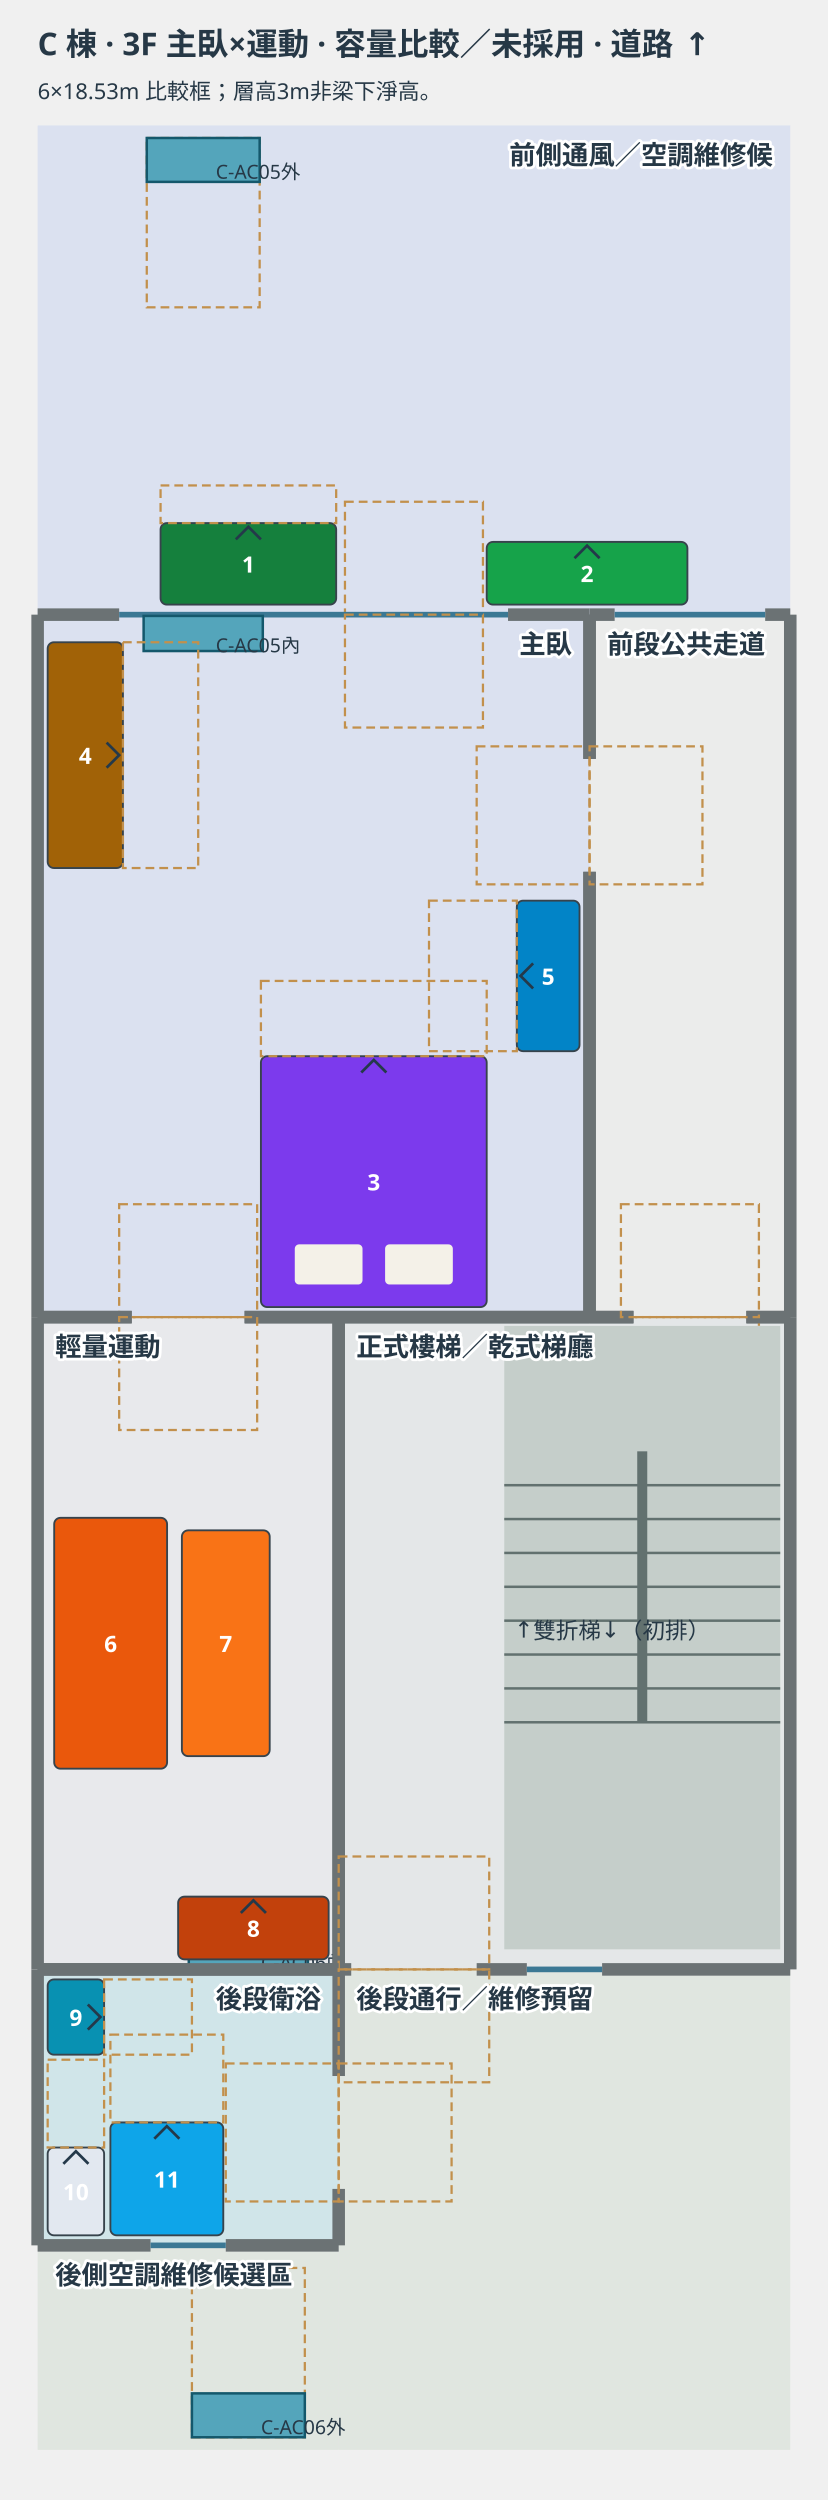
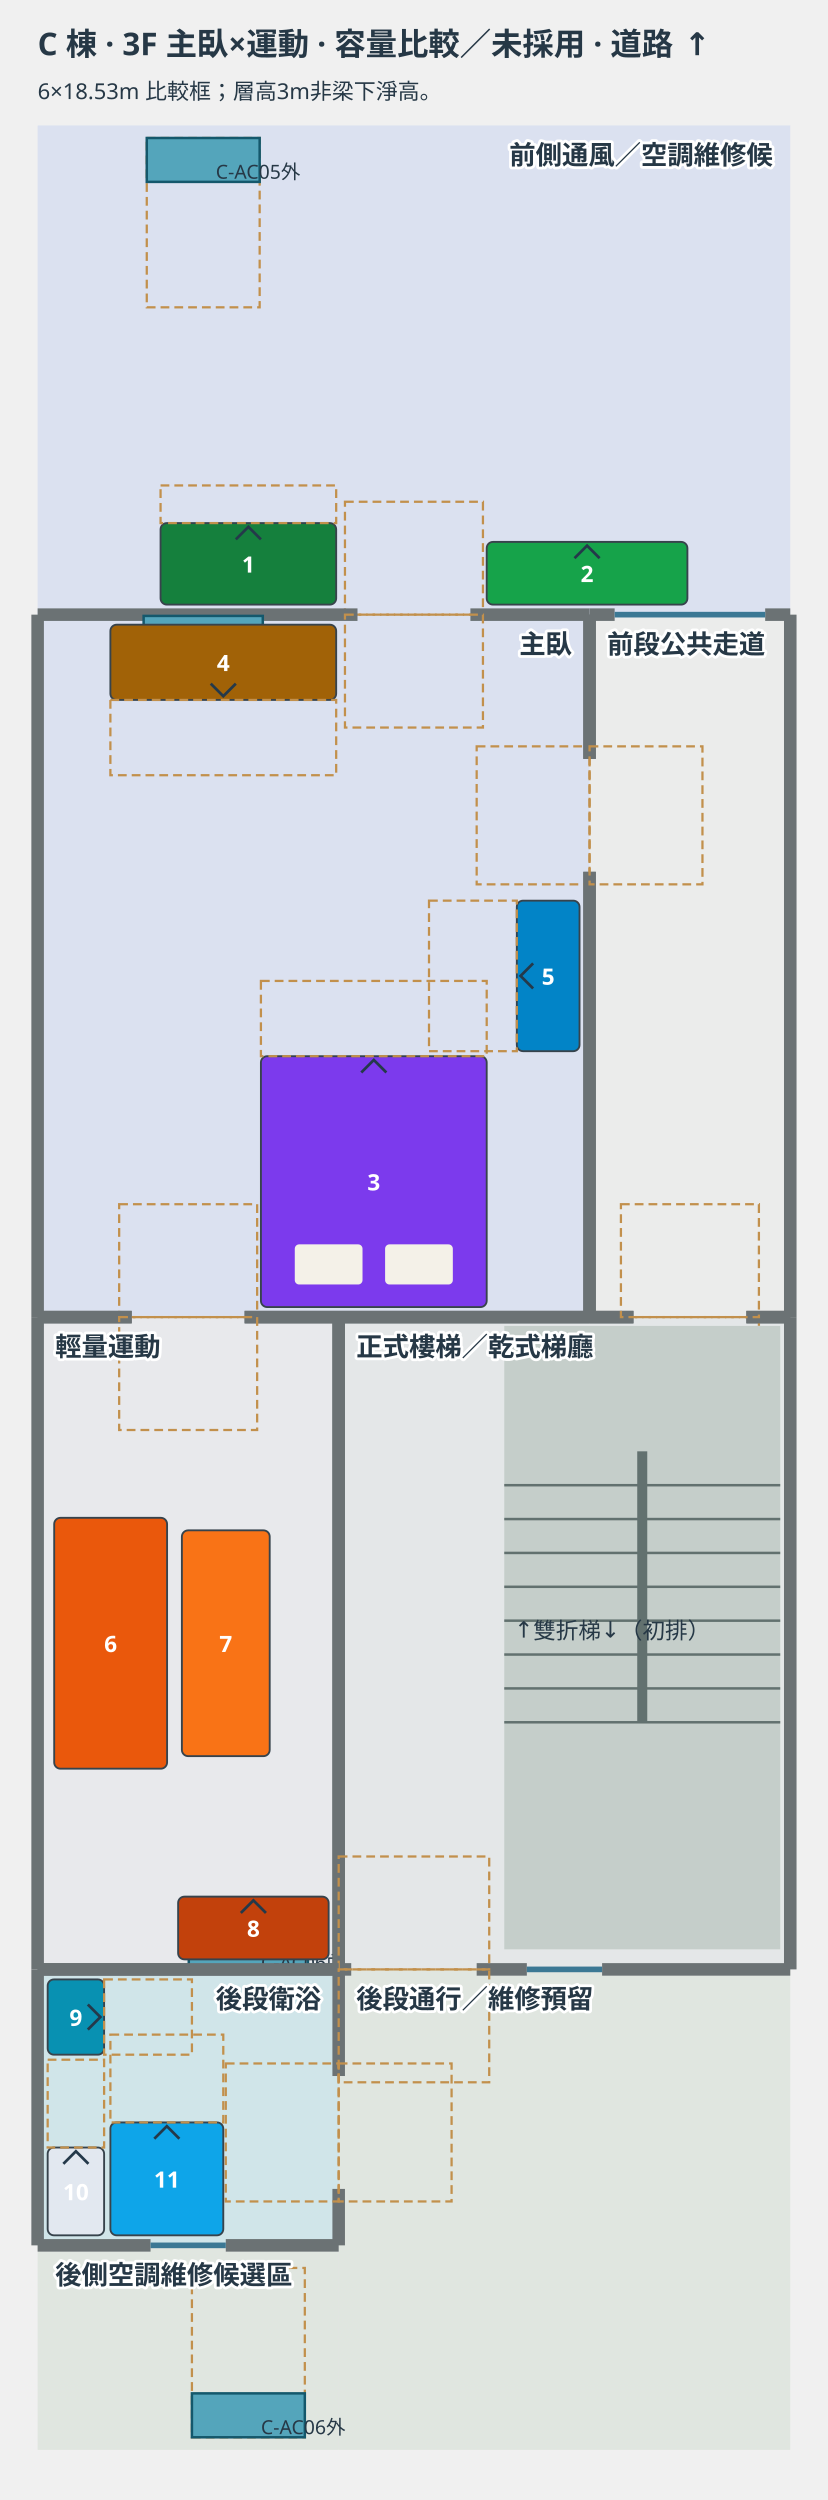
<svg xmlns="http://www.w3.org/2000/svg" viewBox="-300 -1000 6600 19930" role="img" aria-labelledby="plan-title plan-desc" data-schema="house-concept-furniture-plan-v1" data-building="C" data-floor="floor-3" data-geometry-source="tour_mm" data-frontage-study="keep-full-clear" data-study-option="room-first" data-study-status="comparison-only-not-adopted">
  <style>text{font-family:system-ui,sans-serif;fill:#263846} .room-name{font-size:210px;font-weight:600;paint-order:stroke fill;stroke:#fff;stroke-width:45;stroke-linejoin:round} .item-number{font-size:180px;font-weight:700;fill:#fff;text-anchor:middle} .wall{stroke:#6b7274;stroke-width:100} .allowance{fill:none;stroke:#c2904c;stroke-width:18;stroke-dasharray:70 40} .front-mark{stroke:#24394a;stroke-width:22;fill:none}</style>
  <text x="0" y="-560" font-size="250" font-weight="700">C 棟 · 3F 主臥×運動 · 容量比較／未採用 · 道路 ↑</text>
  <text x="0" y="-210" font-size="175">6×18.53m 比較框；層高3m非梁下淨高。</text>
  <rect x="0" y="0" width="6000" height="3900" fill="#7c9df0" fill-opacity="0.18" />
  <rect x="0" y="3900" width="4400" height="5600" fill="#7c9df0" fill-opacity="0.18" />
  <rect x="0" y="9500" width="2400" height="5200" fill="#c3ccd9" fill-opacity="0.18" />
  <rect x="2400" y="9500" width="3600" height="5200" fill="#b0bec5" fill-opacity="0.18" />
  <rect x="0" y="14700" width="2400" height="2200" fill="#3fb6c8" fill-opacity="0.18" />
  <rect x="4400" y="3900" width="1600" height="5600" fill="#d4ddd5" fill-opacity="0.18" />
  <rect x="2400" y="14700" width="3600" height="3830" fill="#98b99a" fill-opacity="0.18" />
  <rect x="0" y="16900" width="2400" height="1630" fill="#98b99a" fill-opacity="0.18" />
-   <g data-room-id="C:floor-3:terrace3f" data-space-group="" data-x-mm="0" data-y-mm="0" data-w-mm="6000" data-h-mm="3900">
+   <g data-room-id="C:floor-3:terrace3f" data-space-group="" data-x-mm="0" data-y-mm="0" data-w-mm="6000" data-h-mm="3900" data-window-status="not-applicable-outdoor">
    <rect x="870.0" y="100" width="900.0" height="1350" data-reserved="hvac-service" class="allowance" />
    <rect x="2450.0" y="3000.0" width="1100.0" height="900.0" data-reserved="door-approach" class="allowance" />
    <rect x="870.0" y="100.0" width="900.0" height="350.0" fill="#54a5bb" stroke="#14586c" stroke-width="20" data-hvac-id="C-AC05" data-hvac-type="outdoor" />
    <text x="1420.0" y="425" font-size="155" data-hvac-label-id="C-AC05" data-hvac-label-type="outdoor">C-AC05外</text>
    <g data-furniture-id="C:floor-3:terrace3f:furniture:bench" data-status="planning-not-measured" data-center-x-mm="1680.0" data-center-y-mm="3495.0" data-width-mm="1400.0" data-depth-mm="650.0" data-height-mm="800.0" data-rotation-deg="0" data-mount-height-mm="0.0" data-wall-anchor="rear" transform="translate(1680.0 3495.0) rotate(0)">
      <rect x="-700.0" y="-325.0" width="1400.0" height="650.0" rx="50" fill="#15803d" stroke="#37434c" stroke-width="15" />
      <path d="M -100 -195.0 L 0 -295.0 L 100 -195.0" class="front-mark" />
      <text x="0" y="70" transform="rotate(0)" class="item-number">1</text>
    </g>
    <rect x="980.0" y="2870.0" width="1400.0" height="300.0" class="allowance" />
    <g data-furniture-id="C:floor-3:terrace3f:furniture:planter" data-status="planning-not-measured" data-center-x-mm="4380.0" data-center-y-mm="3570.0" data-width-mm="1600.0" data-depth-mm="500.0" data-height-mm="550.0" data-rotation-deg="0" data-mount-height-mm="0.0" data-wall-anchor="rear" transform="translate(4380.0 3570.0) rotate(0)">
      <rect x="-800.0" y="-250.0" width="1600.0" height="500.0" rx="50" fill="#16a34a" stroke="#37434c" stroke-width="15" />
      <path d="M -100 -120.0 L 0 -220.0 L 100 -120.0" class="front-mark" />
      <text x="0" y="70" transform="rotate(0)" class="item-number">2</text>
    </g>
  </g>
-   <g data-room-id="C:floor-3:master3f" data-space-group="" data-x-mm="0" data-y-mm="3900" data-w-mm="4400" data-h-mm="5600">
-     <line x1="0" x2="650.0" y1="3900" y2="3900" stroke="#6b7274" stroke-width="100" data-wall-face="front" />
-     <line x1="3750.0" x2="4400" y1="3900" y2="3900" stroke="#6b7274" stroke-width="100" data-wall-face="front" />
-     <line x1="650.0" x2="3750.0" y1="3900" y2="3900" stroke="#3b7894" stroke-width="45" data-wall-face="front" />
+   <g data-room-id="C:floor-3:master3f" data-space-group="" data-x-mm="0" data-y-mm="3900" data-w-mm="4400" data-h-mm="5600" data-window-status="invalid-candidate">
+     <line x1="0" x2="2549.999" y1="3900" y2="3900" stroke="#6b7274" stroke-width="100" data-wall-face="front" />
+     <line x1="3449.999" x2="4400" y1="3900" y2="3900" stroke="#6b7274" stroke-width="100" data-wall-face="front" />
    <line x1="0" x2="749.999" y1="9500" y2="9500" stroke="#6b7274" stroke-width="100" data-wall-face="rear" />
    <line x1="1649.999" x2="4400" y1="9500" y2="9500" stroke="#6b7274" stroke-width="100" data-wall-face="rear" />
    <line x1="0" x2="0" y1="3900" y2="9500" stroke="#6b7274" stroke-width="100" data-wall-face="left" />
    <line x1="4400" x2="4400" y1="3900" y2="5049.998" stroke="#6b7274" stroke-width="100" data-wall-face="right" />
    <line x1="4400" x2="4400" y1="5949.998" y2="9500" stroke="#6b7274" stroke-width="100" data-wall-face="right" />
    <rect x="3500.0" y="4950.0" width="900.0" height="1100.0" data-reserved="door-approach" class="allowance" />
    <rect x="650.0" y="8600.0" width="1100.0" height="900.0" data-reserved="door-approach" class="allowance" />
    <rect x="2450.0" y="3900.0" width="1100.0" height="900.0" data-reserved="door-approach" class="allowance" />
    <rect x="845.0" y="3910.0" width="950.0" height="280.0" fill="#54a5bb" stroke="#14586c" stroke-width="20" data-hvac-id="C-AC05" data-hvac-type="indoor" />
    <text x="1420.0" y="4200" font-size="155" data-hvac-label-id="C-AC05" data-hvac-label-type="indoor">C-AC05內</text>
    <g data-furniture-id="C:floor-3:master3f:furniture:bed" data-status="planning-not-measured" data-center-x-mm="2680.0" data-center-y-mm="8420.0" data-width-mm="1800.0" data-depth-mm="2000.0" data-height-mm="950.0" data-rotation-deg="0" data-mount-height-mm="0.0" data-wall-anchor="rear" transform="translate(2680.0 8420.0) rotate(0)">
      <rect x="-900.0" y="-1000.0" width="1800.0" height="2000.0" rx="50" fill="#7c3aed" stroke="#37434c" stroke-width="15" />
      <rect x="-630.0" y="500.0" width="540.0" height="320.0" rx="35" fill="#f4f1e8" />
      <rect x="90.0" y="500.0" width="540.0" height="320.0" rx="35" fill="#f4f1e8" />
      <path d="M -100 -870.0 L 0 -970.0 L 100 -870.0" class="front-mark" />
      <text x="0" y="70" transform="rotate(0)" class="item-number">3</text>
    </g>
    <rect x="1780.0" y="6820.0" width="1800.0" height="600.0" class="allowance" />
-     <g data-furniture-id="C:floor-3:master3f:furniture:wardrobe" data-status="planning-not-measured" data-center-x-mm="380.0" data-center-y-mm="5020.0" data-width-mm="1800.0" data-depth-mm="600.0" data-height-mm="2200.0" data-rotation-deg="270" data-mount-height-mm="0.0" data-wall-anchor="left" transform="translate(380.0 5020.0) rotate(-270)">
+     <g data-furniture-id="C:floor-3:master3f:furniture:wardrobe" data-status="planning-not-measured" data-center-x-mm="1480.0" data-center-y-mm="4280.0" data-width-mm="1800.0" data-depth-mm="600.0" data-height-mm="2200.0" data-rotation-deg="180" data-mount-height-mm="0.0" data-wall-anchor="front" transform="translate(1480.0 4280.0) rotate(-180)">
      <rect x="-900.0" y="-300.0" width="1800.0" height="600.0" rx="50" fill="#a16207" stroke="#37434c" stroke-width="15" />
      <path d="M -100 -170.0 L 0 -270.0 L 100 -170.0" class="front-mark" />
-       <text x="0" y="70" transform="rotate(270)" class="item-number">4</text>
-     </g>
-     <rect x="680.0" y="4120.0" width="600.0" height="1800.0" class="allowance" />
+       <text x="0" y="70" transform="rotate(180)" class="item-number">4</text>
+     </g>
+     <rect x="580.0" y="4580.0" width="1800.0" height="600.0" class="allowance" />
    <g data-furniture-id="C:floor-3:master3f:furniture:vanity" data-status="planning-not-measured" data-center-x-mm="4070.0" data-center-y-mm="6780.0" data-width-mm="1200.0" data-depth-mm="500.0" data-height-mm="750.0" data-rotation-deg="90" data-mount-height-mm="0.0" data-wall-anchor="right" transform="translate(4070.0 6780.0) rotate(-90)">
      <rect x="-600.0" y="-250.0" width="1200.0" height="500.0" rx="50" fill="#0284c7" stroke="#37434c" stroke-width="15" />
      <path d="M -100 -120.0 L 0 -220.0 L 100 -120.0" class="front-mark" />
      <text x="0" y="70" transform="rotate(90)" class="item-number">5</text>
    </g>
    <rect x="3120.0" y="6180.0" width="700.0" height="1200.0" class="allowance" />
  </g>
-   <g data-room-id="C:floor-3:fitness3f" data-space-group="" data-x-mm="0" data-y-mm="9500" data-w-mm="2400" data-h-mm="5200">
+   <g data-room-id="C:floor-3:fitness3f" data-space-group="" data-x-mm="0" data-y-mm="9500" data-w-mm="2400" data-h-mm="5200" data-window-status="no-exterior-face">
    <line x1="0" x2="750.0" y1="9500" y2="9500" stroke="#6b7274" stroke-width="100" data-wall-face="front" />
    <line x1="1650.0" x2="2400" y1="9500" y2="9500" stroke="#6b7274" stroke-width="100" data-wall-face="front" />
    <line x1="0" x2="2400" y1="14700" y2="14700" stroke="#6b7274" stroke-width="100" data-wall-face="rear" />
    <line x1="0" x2="0" y1="9500" y2="14700" stroke="#6b7274" stroke-width="100" data-wall-face="left" />
    <line x1="2400" x2="2400" y1="9500" y2="14700" stroke="#6b7274" stroke-width="100" data-wall-face="right" />
    <rect x="650.0" y="9500.0" width="1100.0" height="900.0" data-reserved="door-approach" class="allowance" />
    <rect x="1205.0" y="14410.0" width="950.0" height="280.0" fill="#54a5bb" stroke="#14586c" stroke-width="20" data-hvac-id="C-AC06" data-hvac-type="indoor" />
    <text x="1780.0" y="14700" font-size="155" data-hvac-label-id="C-AC06" data-hvac-label-type="indoor">C-AC06內</text>
    <g data-furniture-id="C:floor-3:fitness3f:furniture:treadmill" data-status="planning-not-measured" data-center-x-mm="582.0" data-center-y-mm="12100.0" data-width-mm="900.0" data-depth-mm="2000.0" data-height-mm="1400.0" data-rotation-deg="0.0" data-mount-height-mm="0.0" data-wall-anchor="" transform="translate(582.0 12100.0) rotate(-0.0)">
      <rect x="-450.0" y="-1000.0" width="900.0" height="2000.0" rx="50" fill="#ea580c" stroke="#37434c" stroke-width="15" />
      <text x="0" y="70" transform="rotate(0.0)" class="item-number">6</text>
    </g>
    <g data-furniture-id="C:floor-3:fitness3f:furniture:yoga-mat" data-status="planning-not-measured" data-center-x-mm="1500.0" data-center-y-mm="12100.0" data-width-mm="700.0" data-depth-mm="1800.0" data-height-mm="25.0" data-rotation-deg="0.0" data-mount-height-mm="0.0" data-wall-anchor="" transform="translate(1500.0 12100.0) rotate(-0.0)">
      <rect x="-350.0" y="-900.0" width="700.0" height="1800.0" rx="50" fill="#f97316" stroke="#37434c" stroke-width="15" />
      <text x="0" y="70" transform="rotate(0.0)" class="item-number">7</text>
    </g>
    <g data-furniture-id="C:floor-3:fitness3f:furniture:dumbbell-rack" data-status="planning-not-measured" data-center-x-mm="1720.0" data-center-y-mm="14370.0" data-width-mm="1200.0" data-depth-mm="500.0" data-height-mm="900.0" data-rotation-deg="0" data-mount-height-mm="0.0" data-wall-anchor="rear" transform="translate(1720.0 14370.0) rotate(0)">
      <rect x="-600.0" y="-250.0" width="1200.0" height="500.0" rx="50" fill="#c2410c" stroke="#37434c" stroke-width="15" />
      <path d="M -100 -120.0 L 0 -220.0 L 100 -120.0" class="front-mark" />
      <text x="0" y="70" transform="rotate(0)" class="item-number">8</text>
    </g>
  </g>
-   <g data-room-id="C:floor-3:stair3f" data-space-group="" data-x-mm="2400" data-y-mm="9500" data-w-mm="3600" data-h-mm="5200">
+   <g data-room-id="C:floor-3:stair3f" data-space-group="" data-x-mm="2400" data-y-mm="9500" data-w-mm="3600" data-h-mm="5200" data-window-status="candidate-geometry-only">
    <line x1="2400" x2="4750.001" y1="9500" y2="9500" stroke="#6b7274" stroke-width="100" data-wall-face="front" />
    <line x1="5650.001" x2="6000" y1="9500" y2="9500" stroke="#6b7274" stroke-width="100" data-wall-face="front" />
    <line x1="2400" x2="2500.001" y1="14700" y2="14700" stroke="#6b7274" stroke-width="100" data-wall-face="rear" />
    <line x1="3500.001" x2="3900.0" y1="14700" y2="14700" stroke="#6b7274" stroke-width="100" data-wall-face="rear" />
    <line x1="4500.0" x2="6000" y1="14700" y2="14700" stroke="#6b7274" stroke-width="100" data-wall-face="rear" />
    <line x1="3900.0" x2="4500.0" y1="14700" y2="14700" stroke="#3b7894" stroke-width="45" data-wall-face="rear" />
    <line x1="2400" x2="2400" y1="9500" y2="14700" stroke="#6b7274" stroke-width="100" data-wall-face="left" />
    <line x1="6000" x2="6000" y1="9500" y2="14700" stroke="#6b7274" stroke-width="100" data-wall-face="right" />
    <rect x="4650.0" y="9500.0" width="1100.0" height="900.0" data-reserved="door-approach" class="allowance" />
    <rect x="2400.0" y="13800.0" width="1200.0" height="900.0" data-reserved="door-approach" class="allowance" />
    <rect x="3720" y="9570" width="2200" height="4970" fill="#c5ceca" data-stairs="two-flight-u-proposal-not-verified" />
    <line x1="3720" x2="5920" y1="10840.0" y2="10840.0" stroke="#62716f" stroke-width="20" />
    <line x1="3720" x2="5920" y1="11110.0" y2="11110.0" stroke="#62716f" stroke-width="20" />
    <line x1="3720" x2="5920" y1="11380.0" y2="11380.0" stroke="#62716f" stroke-width="20" />
    <line x1="3720" x2="5920" y1="11650.0" y2="11650.0" stroke="#62716f" stroke-width="20" />
    <line x1="3720" x2="5920" y1="11920.0" y2="11920.0" stroke="#62716f" stroke-width="20" />
    <line x1="3720" x2="5920" y1="12190.0" y2="12190.0" stroke="#62716f" stroke-width="20" />
    <line x1="3720" x2="5920" y1="12460.0" y2="12460.0" stroke="#62716f" stroke-width="20" />
    <line x1="3720" x2="5920" y1="12730.0" y2="12730.0" stroke="#62716f" stroke-width="20" />
    <line x1="4820.0" x2="4820.0" y1="10570" y2="12730" stroke="#62716f" stroke-width="80" />
    <text x="3800" y="12055.0" font-size="180">↑雙折梯↓（初排）</text>
  </g>
-   <g data-room-id="C:floor-3:bath3f" data-space-group="" data-x-mm="0" data-y-mm="14700" data-w-mm="2400" data-h-mm="2200">
+   <g data-room-id="C:floor-3:bath3f" data-space-group="" data-x-mm="0" data-y-mm="14700" data-w-mm="2400" data-h-mm="2200" data-window-status="candidate-geometry-only">
    <line x1="0" x2="2400" y1="14700" y2="14700" stroke="#6b7274" stroke-width="100" data-wall-face="front" />
    <line x1="0" x2="900.0" y1="16900" y2="16900" stroke="#6b7274" stroke-width="100" data-wall-face="rear" />
    <line x1="1500.0" x2="2400" y1="16900" y2="16900" stroke="#6b7274" stroke-width="100" data-wall-face="rear" />
    <line x1="900.0" x2="1500.0" y1="16900" y2="16900" stroke="#3b7894" stroke-width="45" data-wall-face="rear" />
    <line x1="0" x2="0" y1="14700" y2="16900" stroke="#6b7274" stroke-width="100" data-wall-face="left" />
    <line x1="2400" x2="2400" y1="14700" y2="15550" stroke="#6b7274" stroke-width="100" data-wall-face="right" />
    <line x1="2400" x2="2400" y1="16450" y2="16900" stroke="#6b7274" stroke-width="100" data-wall-face="right" />
    <rect x="1500.0" y="15450.0" width="900.0" height="1100.0" data-reserved="door-approach" class="allowance" />
    <g data-furniture-id="C:floor-3:bath3f:furniture:vanity" data-status="planning-not-measured" data-center-x-mm="305.0" data-center-y-mm="15080.0" data-width-mm="600.0" data-depth-mm="450.0" data-height-mm="850.0" data-rotation-deg="270" data-mount-height-mm="0.0" data-wall-anchor="left" transform="translate(305.0 15080.0) rotate(-270)">
      <rect x="-300.0" y="-225.0" width="600.0" height="450.0" rx="50" fill="#0891b2" stroke="#37434c" stroke-width="15" />
      <path d="M -100 -95.0 L 0 -195.0 L 100 -95.0" class="front-mark" />
      <text x="0" y="70" transform="rotate(270)" class="item-number">9</text>
    </g>
    <rect x="530.0" y="14780.0" width="700.0" height="600.0" class="allowance" />
    <g data-furniture-id="C:floor-3:bath3f:furniture:toilet" data-status="planning-not-measured" data-center-x-mm="305.0" data-center-y-mm="16470.0" data-width-mm="450.0" data-depth-mm="700.0" data-height-mm="800.0" data-rotation-deg="0" data-mount-height-mm="0.0" data-wall-anchor="rear" transform="translate(305.0 16470.0) rotate(0)">
      <rect x="-225.0" y="-350.0" width="450.0" height="700.0" rx="50" fill="#e2e8f0" stroke="#37434c" stroke-width="15" />
      <path d="M -100 -220.0 L 0 -320.0 L 100 -220.0" class="front-mark" />
      <text x="0" y="70" transform="rotate(0)" class="item-number">10</text>
    </g>
    <rect x="80.0" y="15420.0" width="450.0" height="700.0" class="allowance" />
    <g data-furniture-id="C:floor-3:bath3f:furniture:shower" data-status="planning-not-measured" data-center-x-mm="1030.0" data-center-y-mm="16370.0" data-width-mm="900.0" data-depth-mm="900.0" data-height-mm="2000.0" data-rotation-deg="0" data-mount-height-mm="0.0" data-wall-anchor="rear" transform="translate(1030.0 16370.0) rotate(0)">
      <rect x="-450.0" y="-450.0" width="900.0" height="900.0" rx="50" fill="#0ea5e9" stroke="#37434c" stroke-width="15" />
      <path d="M -100 -320.0 L 0 -420.0 L 100 -320.0" class="front-mark" />
      <text x="0" y="70" transform="rotate(0)" class="item-number">11</text>
    </g>
    <rect x="580.0" y="15220.0" width="900.0" height="700.0" class="allowance" />
  </g>
-   <g data-room-id="C:floor-3:front-hall" data-space-group="" data-x-mm="4400" data-y-mm="3900" data-w-mm="1600" data-h-mm="5600">
+   <g data-room-id="C:floor-3:front-hall" data-space-group="" data-x-mm="4400" data-y-mm="3900" data-w-mm="1600" data-h-mm="5600" data-window-status="candidate-geometry-only">
    <line x1="4400" x2="4600.0" y1="3900" y2="3900" stroke="#6b7274" stroke-width="100" data-wall-face="front" />
    <line x1="5800.0" x2="6000" y1="3900" y2="3900" stroke="#6b7274" stroke-width="100" data-wall-face="front" />
    <line x1="4600.0" x2="5800.0" y1="3900" y2="3900" stroke="#3b7894" stroke-width="45" data-wall-face="front" />
    <line x1="4400" x2="4750.0" y1="9500" y2="9500" stroke="#6b7274" stroke-width="100" data-wall-face="rear" />
    <line x1="5650.0" x2="6000" y1="9500" y2="9500" stroke="#6b7274" stroke-width="100" data-wall-face="rear" />
    <line x1="4400" x2="4400" y1="3900" y2="5049.998" stroke="#6b7274" stroke-width="100" data-wall-face="left" />
    <line x1="4400" x2="4400" y1="5949.998" y2="9500" stroke="#6b7274" stroke-width="100" data-wall-face="left" />
    <line x1="6000" x2="6000" y1="3900" y2="9500" stroke="#6b7274" stroke-width="100" data-wall-face="right" />
    <rect x="4400.0" y="4950.0" width="900.0" height="1100.0" data-reserved="door-approach" class="allowance" />
    <rect x="4650.0" y="8600.0" width="1100.0" height="900.0" data-reserved="door-approach" class="allowance" />
  </g>
-   <g data-room-id="C:floor-3:rear-hall" data-space-group="" data-x-mm="2400" data-y-mm="14700" data-w-mm="3600" data-h-mm="3830">
+   <g data-room-id="C:floor-3:rear-hall" data-space-group="" data-x-mm="2400" data-y-mm="14700" data-w-mm="3600" data-h-mm="3830" data-window-status="not-applicable-outdoor">
    <rect x="2400.0" y="14700.0" width="1200.0" height="900.0" data-reserved="door-approach" class="allowance" />
    <rect x="2400.0" y="15450.0" width="900.0" height="1100.0" data-reserved="door-approach" class="allowance" />
  </g>
-   <g data-room-id="C:floor-3:rear-service" data-space-group="" data-x-mm="0" data-y-mm="16900" data-w-mm="2400" data-h-mm="1630">
+   <g data-room-id="C:floor-3:rear-service" data-space-group="" data-x-mm="0" data-y-mm="16900" data-w-mm="2400" data-h-mm="1630" data-window-status="not-applicable-outdoor">
    <rect x="1230.0" y="17080" width="900.0" height="1350" data-reserved="hvac-service" class="allowance" />
    <rect x="1230.0" y="18080.0" width="900.0" height="350.0" fill="#54a5bb" stroke="#14586c" stroke-width="20" data-hvac-id="C-AC06" data-hvac-type="outdoor" />
    <text x="1780.0" y="18405" font-size="155" data-hvac-label-id="C-AC06" data-hvac-label-type="outdoor">C-AC06外</text>
  </g>
  <g data-plan-labels="room-names">
    <a href="../arcade-capacity-3d.html?scheme=room-first#mode=tour&amp;building=C&amp;floor=floor-3&amp;room=C%3Afloor-3%3Aterrace3f&amp;view=plan" target="_blank" data-label-room-id="C:floor-3:terrace3f" data-full-name="前側通風／空調維修候選區" data-x-mm="3700" data-y-mm="80" data-w-mm="2220" data-h-mm="320" data-furniture-overlap="false" data-hvac-overlap="false">
      <text x="3760" y="310" class="room-name">
        <tspan x="3760" dy="0">前側通風／空調維修候</tspan>
      </text>
    </a>
    <a href="../arcade-capacity-3d.html?scheme=room-first#mode=tour&amp;building=C&amp;floor=floor-3&amp;room=C%3Afloor-3%3Amaster3f&amp;view=plan" target="_blank" data-label-room-id="C:floor-3:master3f" data-full-name="主臥（一般尺寸家具）" data-x-mm="3780" data-y-mm="3980" data-w-mm="540" data-h-mm="320" data-furniture-overlap="false" data-hvac-overlap="false">
      <text x="3840" y="4210" class="room-name">
        <tspan x="3840" dy="0">主臥</tspan>
      </text>
    </a>
    <a href="../arcade-capacity-3d.html?scheme=room-first#mode=tour&amp;building=C&amp;floor=floor-3&amp;room=C%3Afloor-3%3Afitness3f&amp;view=plan" target="_blank" data-label-room-id="C:floor-3:fitness3f" data-full-name="輕量運動（器材量待核）" data-x-mm="80" data-y-mm="9580" data-w-mm="960" data-h-mm="320" data-furniture-overlap="false" data-hvac-overlap="false">
      <text x="140" y="9810" class="room-name">
        <tspan x="140" dy="0">輕量運動</tspan>
      </text>
    </a>
    <a href="../arcade-capacity-3d.html?scheme=room-first#mode=tour&amp;building=C&amp;floor=floor-3&amp;room=C%3Afloor-3%3Astair3f&amp;view=plan" target="_blank" data-label-room-id="C:floor-3:stair3f" data-full-name="正式樓梯／乾式梯廳" data-x-mm="2480" data-y-mm="9580" data-w-mm="2010" data-h-mm="320" data-furniture-overlap="true" data-hvac-overlap="false">
      <text x="2540" y="9810" class="room-name">
        <tspan x="2540" dy="0">正式樓梯／乾式梯廳</tspan>
      </text>
    </a>
    <a href="../arcade-capacity-3d.html?scheme=room-first#mode=tour&amp;building=C&amp;floor=floor-3&amp;room=C%3Afloor-3%3Abath3f&amp;view=plan" target="_blank" data-label-room-id="C:floor-3:bath3f" data-full-name="後段衛浴（對齊2F濕區）" data-x-mm="1360" data-y-mm="14780" data-w-mm="960" data-h-mm="320" data-furniture-overlap="false" data-hvac-overlap="false">
      <text x="1420" y="15010" class="room-name">
        <tspan x="1420" dy="0">後段衛浴</tspan>
      </text>
    </a>
    <a href="../arcade-capacity-3d.html?scheme=room-first#mode=tour&amp;building=C&amp;floor=floor-3&amp;room=C%3Afloor-3%3Afront-hall&amp;view=plan" target="_blank" data-label-room-id="C:floor-3:front-hall" data-full-name="前段公共走道" data-x-mm="4480" data-y-mm="3980" data-w-mm="1380" data-h-mm="320" data-furniture-overlap="false" data-hvac-overlap="false">
      <text x="4540" y="4210" class="room-name">
        <tspan x="4540" dy="0">前段公共走道</tspan>
      </text>
    </a>
    <a href="../arcade-capacity-3d.html?scheme=room-first#mode=tour&amp;building=C&amp;floor=floor-3&amp;room=C%3Afloor-3%3Arear-hall&amp;view=plan" target="_blank" data-label-room-id="C:floor-3:rear-hall" data-full-name="後段通行／維修預留" data-x-mm="2480" data-y-mm="14780" data-w-mm="2010" data-h-mm="320" data-furniture-overlap="false" data-hvac-overlap="false">
      <text x="2540" y="15010" class="room-name">
        <tspan x="2540" dy="0">後段通行／維修預留</tspan>
      </text>
    </a>
    <a href="../arcade-capacity-3d.html?scheme=room-first#mode=tour&amp;building=C&amp;floor=floor-3&amp;room=C%3Afloor-3%3Arear-service&amp;view=plan" target="_blank" data-label-room-id="C:floor-3:rear-service" data-full-name="後側空調維修候選區" data-x-mm="80" data-y-mm="16980" data-w-mm="2010" data-h-mm="320" data-furniture-overlap="false" data-hvac-overlap="false">
      <text x="140" y="17210" class="room-name">
        <tspan x="140" dy="0">後側空調維修候選區</tspan>
      </text>
    </a>
  </g>
</svg>
